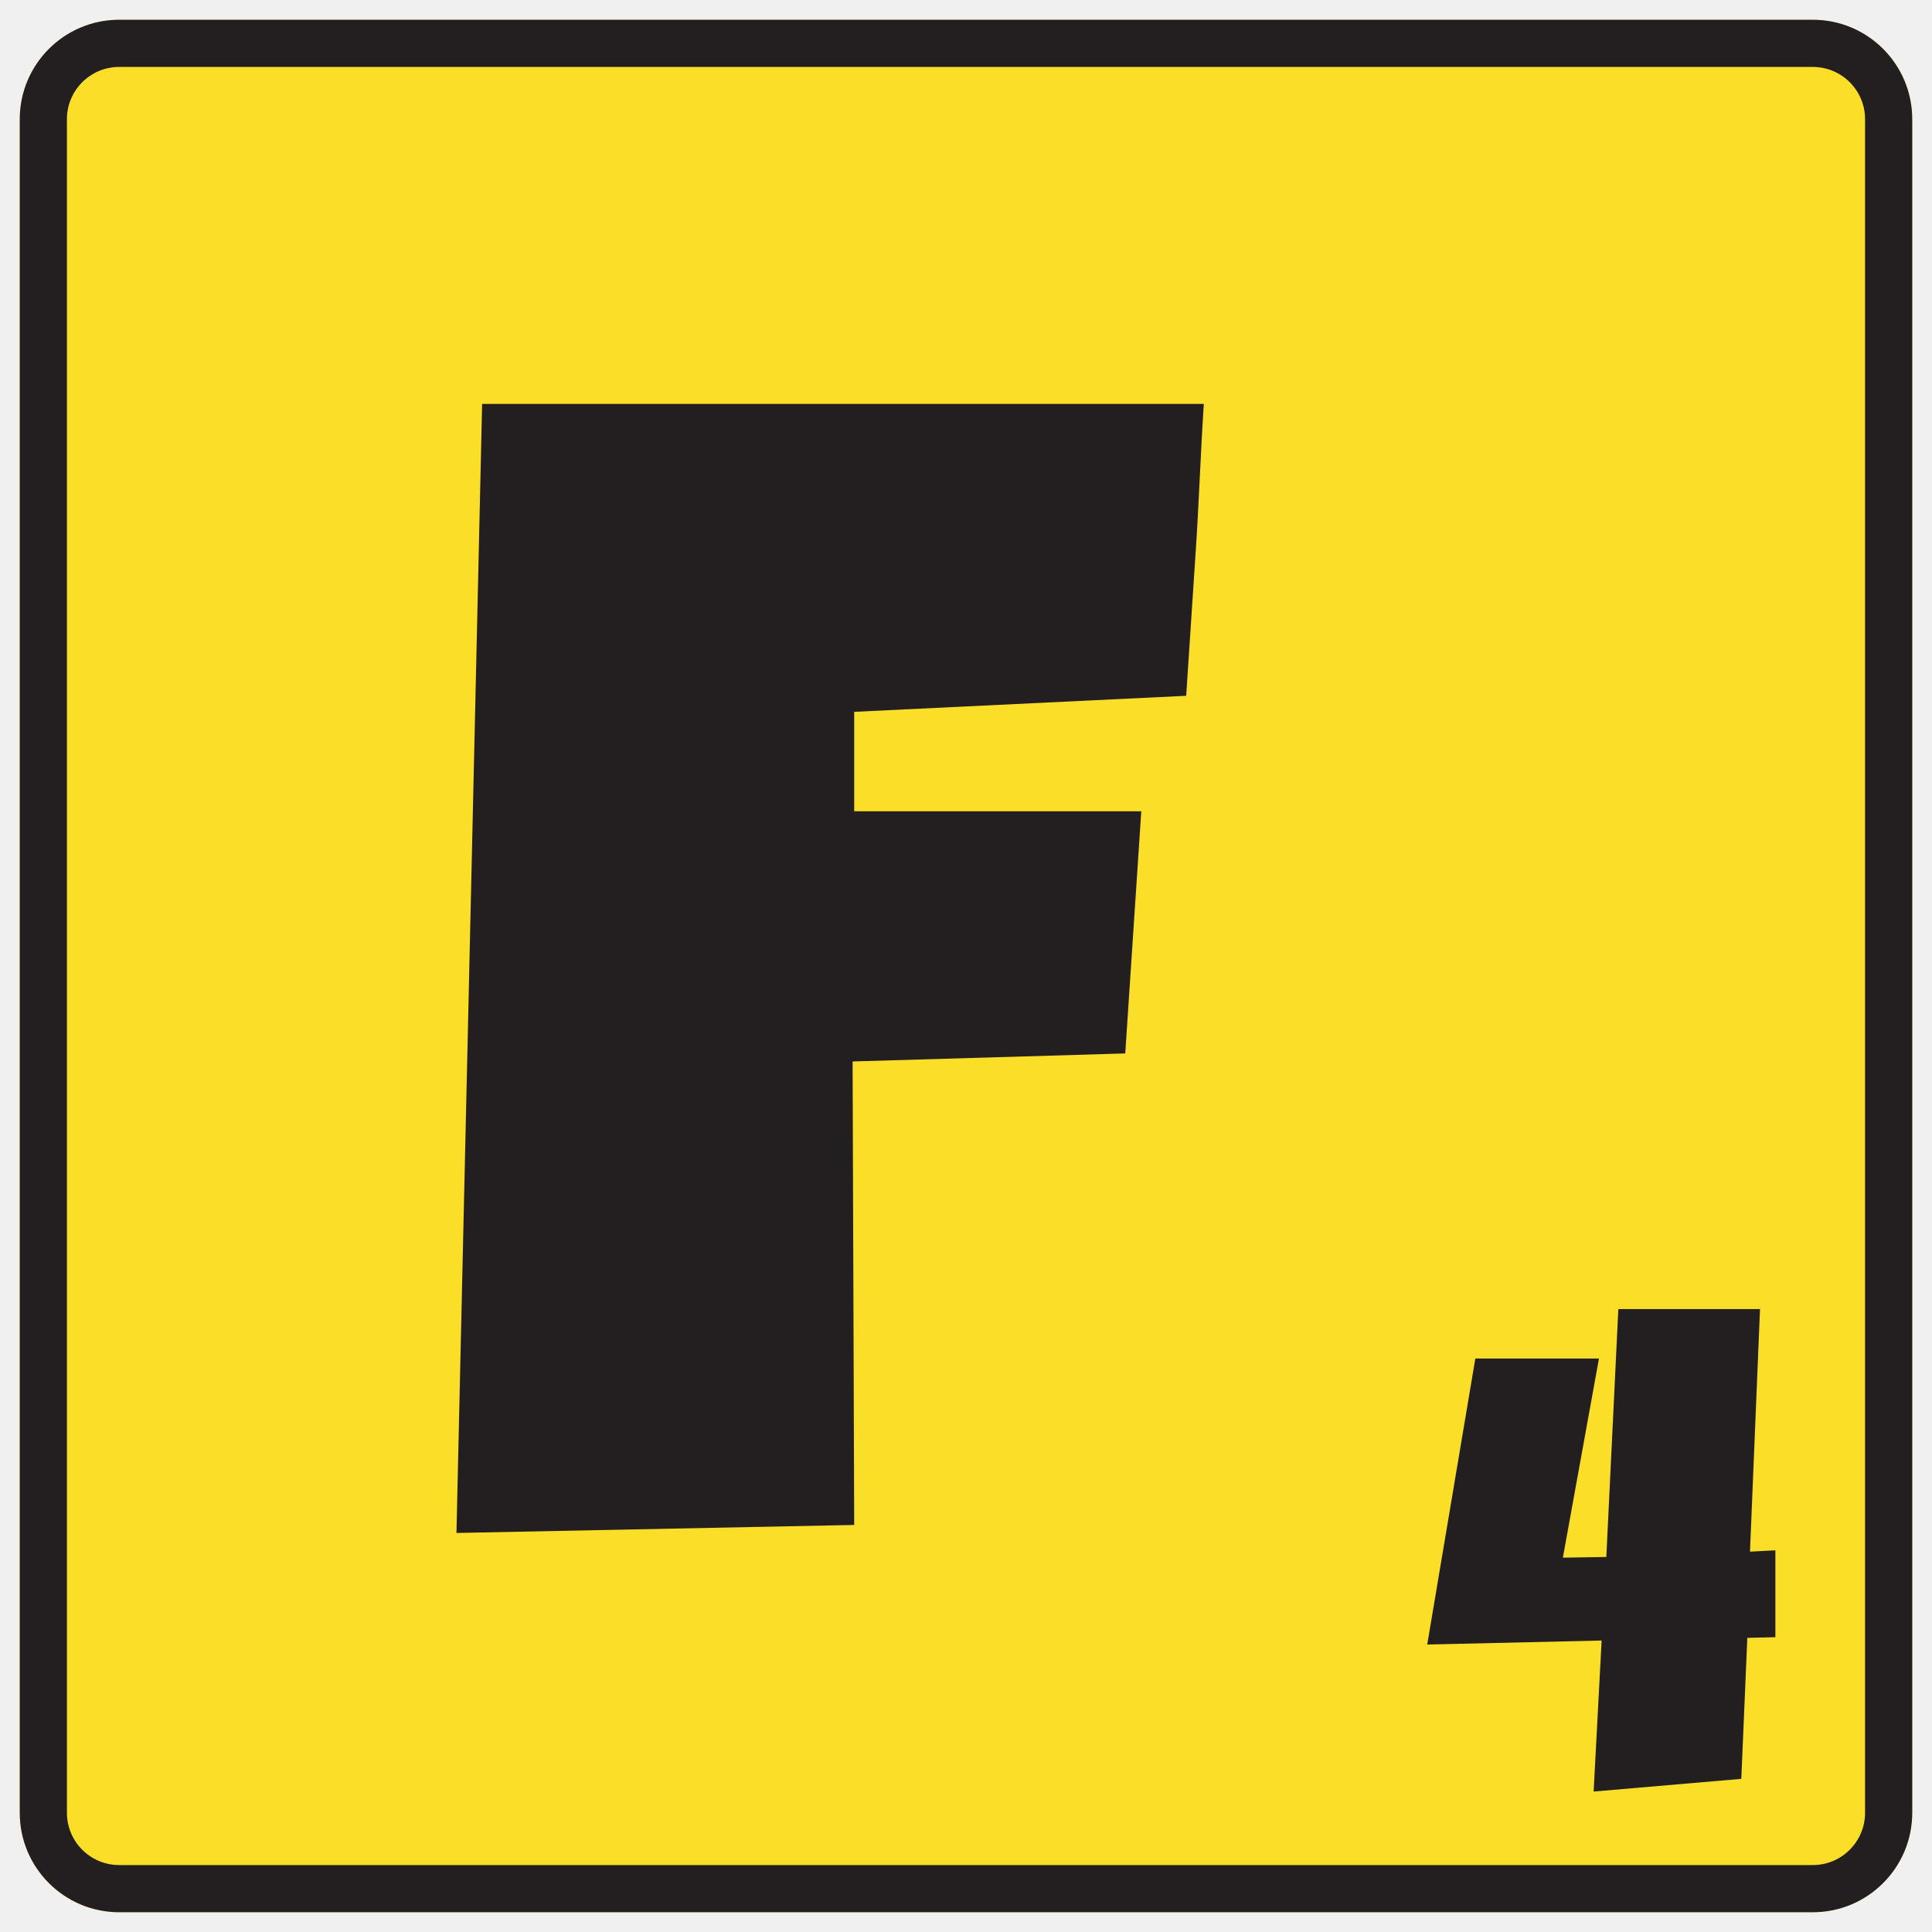
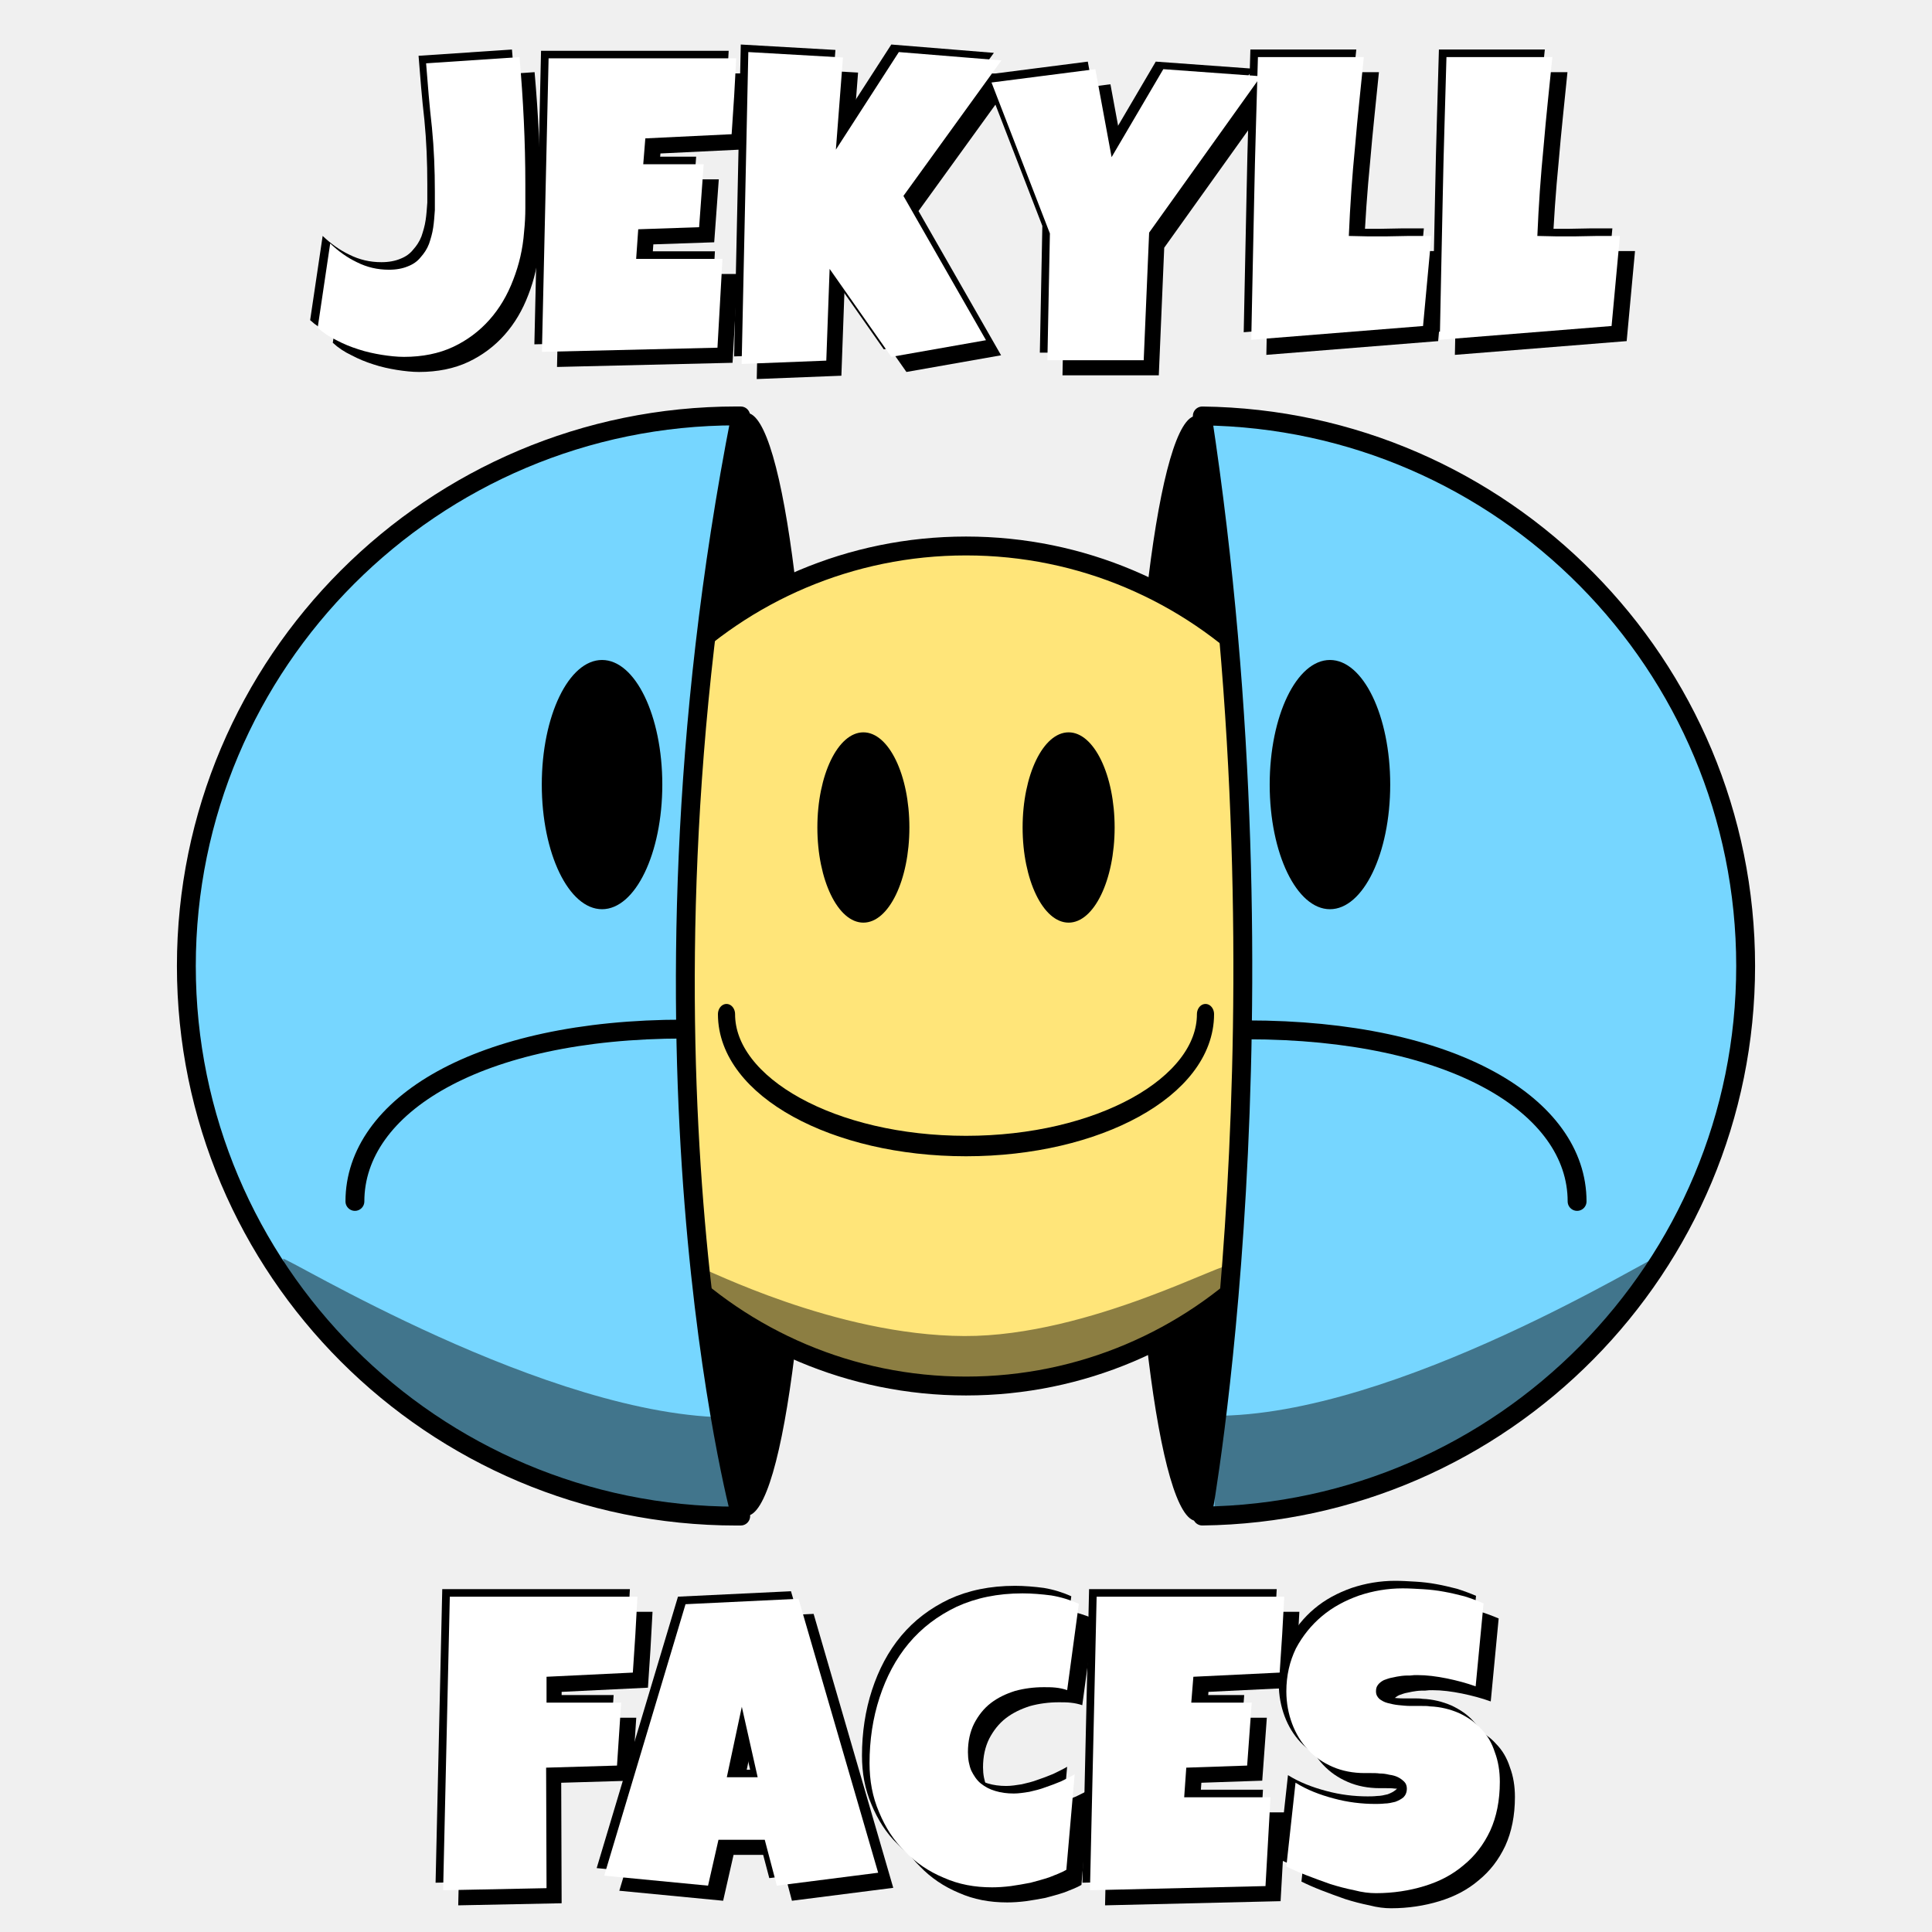
- <svg xmlns="http://www.w3.org/2000/svg" width="100%" height="100%" viewBox="0 0 1024 1024" version="1.1" xml:space="preserve" style="fill-rule:evenodd;clip-rule:evenodd;stroke-linejoin:round;stroke-miterlimit:2;">
+ <svg xmlns="http://www.w3.org/2000/svg" width="100%" height="100%" viewBox="0 0 1024 1024" version="1.1" xml:space="preserve" style="fill-rule:evenodd;clip-rule:evenodd;stroke-linecap:round;stroke-linejoin:round;stroke-miterlimit:1.5;">
+   <g>
+     <g transform="matrix(1,0,0,1.01195,243.613,-6.45558)">
+       <ellipse cx="390.63" cy="513.563" rx="36.095" ry="289.456" />
+     </g>
+     <g transform="matrix(1,0,0,1.00984,5,-7.4957)">
+       <ellipse cx="390.63" cy="513.563" rx="36.095" ry="289.456" />
+     </g>
+     <g transform="matrix(0.763549,0,0,0.763549,131.764,29.2252)">
+       <circle cx="497.985" cy="632.277" r="291.558" style="fill:rgb(255,229,121);stroke:black;stroke-width:13.1px;" />
+     </g>
+     <g transform="matrix(0.640371,1.50849e-17,1.50849e-17,0.763549,176.535,75.9145)">
+       <path d="M722.082,604.565C722.082,655.089 633.261,696.107 523.86,696.107C414.458,696.107 325.638,655.089 325.638,604.565" style="fill:none;stroke:black;stroke-width:14.19px;" />
+     </g>
+     <g transform="matrix(0.763549,0,0,0.763549,134.767,120.942)">
+       <ellipse cx="422.818" cy="416.009" rx="31.938" ry="66.05" />
+     </g>
+     <g transform="matrix(0.763549,0,0,0.763549,243.549,120.942)">
+       <ellipse cx="422.818" cy="416.009" rx="31.938" ry="66.05" />
+     </g>
+     <g transform="matrix(1,0,0,1,121.669,-5.68434e-14)">
+       <path d="M515.573,220.463C674.845,222.38 803.558,352.277 803.558,512C803.558,671.723 674.845,801.62 515.573,803.537C515.573,803.537 563.91,538.558 515.573,220.463Z" style="fill:rgb(118,214,255);stroke:black;stroke-width:10px;" />
+     </g>
+     <g transform="matrix(1,0,0,1,282.085,-0.157976)">
+       <ellipse cx="422.818" cy="416.009" rx="31.938" ry="66.05" />
+     </g>
+     <g transform="matrix(1,0,0,1,-121.669,0)">
+       <path d="M514.258,803.55C513.506,803.555 512.753,803.558 512,803.558C351.085,803.558 220.442,672.915 220.442,512C220.442,351.085 351.085,220.442 512,220.442C512.753,220.442 513.506,220.445 514.258,220.45C448.22,556.696 514.258,803.55 514.258,803.55Z" style="fill:rgb(118,214,255);stroke:black;stroke-width:10px;" />
+     </g>
+     <g transform="matrix(1,0,0,1,-103.721,-0.157976)">
+       <ellipse cx="422.818" cy="416.009" rx="31.938" ry="66.05" />
+     </g>
+     <g transform="matrix(2.28252,0,0,1,-463.703,527.161)">
+       <path d="M488.837,143.704C487.826,175.309 460.053,205.053 427.297,205.053C394.541,205.053 367.626,170.888 366.633,145.704C366.585,144.487 396.966,180.7 427.103,180.963C456.3,181.219 488.978,139.314 488.837,143.704Z" style="fill-opacity:0.45;" />
+     </g>
+     <g transform="matrix(3.32562,0,0,2.27958,-777.215,337.872)">
+       <path d="M427.103,180.963C456.3,181.219 497.964,142.943 497.802,144.097C495.06,163.531 460.053,205.053 427.297,205.053" style="fill-opacity:0.45;" />
+     </g>
+     <g transform="matrix(-3.32562,0,0,2.27958,1808.5,338.726)">
+       <path d="M427.103,180.963C456.3,181.219 498.867,142.943 498.704,144.097C495.962,163.531 460.053,205.053 427.297,205.053" style="fill-opacity:0.45;" />
+     </g>
+     <g transform="matrix(1,0,0,-1,113.809,1241.34)">
+       <path d="M722.082,604.565C722.082,655.089 656.661,695.497 547.259,695.497" style="fill:none;stroke:black;stroke-width:10px;" />
+     </g>
+     <g transform="matrix(1,0,0,-1,-137.528,1241.34)">
+       <path d="M500.054,695.904C390.652,695.904 325.638,655.089 325.638,604.565" style="fill:none;stroke:black;stroke-width:10px;" />
+     </g>
+   </g>
  <rect id="Artboard1" x="0" y="0" width="1024" height="1024" style="fill:none;" />
  <g id="Artboard11">
-     <g transform="matrix(8.5004,0,0,8.5004,-595.656,-1162.58)">
-       <g id="Layer1">
-         <g>
-           <path d="M189.306,144.199C189.306,140.778 186.529,138 183.108,138L77.505,138C74.084,138 71.306,140.778 71.306,144.199L71.306,249.801C71.306,253.222 74.084,256 77.505,256L183.108,256C186.529,256 189.306,253.222 189.306,249.801L189.306,144.199Z" style="fill:rgb(251,222,39);" />
-           <path d="M189.306,144.199L189.306,249.801C189.306,253.222 186.529,256 183.108,256L77.505,256C74.084,256 71.306,253.222 71.306,249.801L71.306,144.199C71.306,140.778 74.084,138 77.505,138L183.108,138C186.529,138 189.306,140.778 189.306,144.199ZM186.365,144.199C186.365,142.401 184.905,140.941 183.108,140.941L77.505,140.941C75.707,140.941 74.247,142.401 74.247,144.199L74.247,249.801C74.247,251.599 75.707,253.059 77.505,253.059L183.108,253.059C184.905,253.059 186.365,251.599 186.365,249.801L186.365,144.199Z" style="fill:rgb(35,31,32);" />
-           <g transform="matrix(1,0,0,1,-74.2984,-191.073)">
-             <g transform="matrix(100,0,0,100,170.734,423.425)">
-               <path d="M0.487,-0.704C0.485,-0.674 0.484,-0.643 0.482,-0.613C0.48,-0.583 0.478,-0.553 0.476,-0.522L0.269,-0.512L0.269,-0.45L0.448,-0.45L0.438,-0.299L0.268,-0.294L0.269,-0.005L0.021,-0L0.037,-0.704L0.487,-0.704Z" style="fill:rgb(35,31,32);fill-rule:nonzero;" />
-             </g>
-           </g>
-           <g transform="matrix(1,0,0,1,5.68011,-117.332)">
-             <g transform="matrix(41.6667,0,0,41.6667,153.385,365.932)">
-               <path d="M0.521,-0.234L0.479,-0.233L0.47,-0.022L0.249,-0.003L0.261,-0.229L0,-0.223L0.072,-0.651L0.257,-0.651L0.203,-0.353L0.268,-0.354L0.286,-0.725L0.498,-0.725L0.483,-0.362L0.521,-0.364L0.521,-0.234Z" style="fill:rgb(35,31,32);fill-rule:nonzero;" />
-             </g>
-           </g>
+     <g>
+       <g transform="matrix(1,0,0,1,8,8)">
+         <g transform="matrix(221,0,0,221,169.929,186.496)">
+           <path d="M0.491,-0.402L0.491,-0.345C0.491,-0.326 0.49,-0.307 0.488,-0.288C0.485,-0.247 0.476,-0.209 0.462,-0.173C0.448,-0.136 0.429,-0.104 0.405,-0.077C0.381,-0.05 0.352,-0.028 0.318,-0.012C0.284,0.004 0.244,0.012 0.2,0.012C0.183,0.012 0.165,0.01 0.146,0.007C0.128,0.004 0.109,0 0.091,-0.006C0.072,-0.012 0.055,-0.019 0.038,-0.028C0.021,-0.036 0.006,-0.046 -0.007,-0.058L0.023,-0.26C0.043,-0.241 0.064,-0.226 0.087,-0.215C0.111,-0.203 0.136,-0.197 0.164,-0.197C0.182,-0.197 0.197,-0.2 0.209,-0.205C0.222,-0.21 0.232,-0.217 0.24,-0.227C0.248,-0.236 0.255,-0.246 0.26,-0.259C0.264,-0.271 0.268,-0.284 0.27,-0.298C0.272,-0.311 0.273,-0.326 0.274,-0.34C0.274,-0.355 0.274,-0.369 0.274,-0.384C0.274,-0.436 0.272,-0.487 0.267,-0.538C0.261,-0.59 0.257,-0.641 0.253,-0.692L0.477,-0.707C0.486,-0.605 0.491,-0.504 0.491,-0.402Z" style="fill-rule:nonzero;" />
        </g>
+         <g transform="matrix(221,0,0,221,282.587,186.496)">
+           <path d="M0.487,-0.704C0.485,-0.674 0.484,-0.643 0.482,-0.613C0.48,-0.583 0.478,-0.553 0.476,-0.522L0.269,-0.512L0.264,-0.45L0.409,-0.45L0.398,-0.299L0.252,-0.294L0.247,-0.223L0.454,-0.223C0.452,-0.187 0.45,-0.151 0.448,-0.116C0.446,-0.081 0.444,-0.045 0.442,-0.01L0.021,-0L0.037,-0.704L0.487,-0.704Z" style="fill-rule:nonzero;" />
+         </g>
+         <g transform="matrix(221,0,0,221,388.447,186.496)">
+           <path d="M0.644,-0.699L0.409,-0.374L0.607,-0.028L0.38,0.012L0.232,-0.199L0.224,0.021L0.021,0.029L0.037,-0.719L0.264,-0.706L0.247,-0.485L0.398,-0.719L0.644,-0.699Z" style="fill-rule:nonzero;" />
+         </g>
+         <g transform="matrix(221,0,0,221,524.198,186.496)">
+           <path d="M0.652,-0.661L0.384,-0.286L0.371,0.02L0.14,0.02L0.146,-0.284L0.006,-0.646L0.255,-0.678L0.294,-0.467L0.418,-0.678L0.652,-0.661Z" style="fill-rule:nonzero;" />
+         </g>
+         <g transform="matrix(221,0,0,221,658.33,186.496)">
+           <path d="M0.454,-0.278L0.434,-0.062L0.022,-0.029C0.024,-0.143 0.027,-0.256 0.029,-0.368C0.031,-0.48 0.035,-0.593 0.038,-0.707L0.292,-0.707C0.285,-0.636 0.277,-0.565 0.271,-0.493C0.264,-0.422 0.259,-0.351 0.256,-0.278C0.271,-0.278 0.286,-0.277 0.301,-0.277L0.347,-0.277C0.365,-0.277 0.383,-0.278 0.4,-0.278C0.418,-0.278 0.436,-0.278 0.454,-0.278Z" style="fill-rule:nonzero;" />
+         </g>
+         <g transform="matrix(221,0,0,221,758.255,186.496)">
+           <path d="M0.454,-0.278L0.434,-0.062L0.022,-0.029C0.024,-0.143 0.027,-0.256 0.029,-0.368C0.031,-0.48 0.035,-0.593 0.038,-0.707L0.292,-0.707C0.285,-0.636 0.277,-0.565 0.271,-0.493C0.264,-0.422 0.259,-0.351 0.256,-0.278C0.271,-0.278 0.286,-0.277 0.301,-0.277L0.347,-0.277C0.365,-0.277 0.383,-0.278 0.4,-0.278C0.418,-0.278 0.436,-0.278 0.454,-0.278Z" style="fill-rule:nonzero;" />
+         </g>
+       </g>
+       <g transform="matrix(1,0,0,1,-4,-4)">
+         <g transform="matrix(221,0,0,221,169.929,186.496)">
+           <path d="M0.491,-0.402L0.491,-0.345C0.491,-0.326 0.49,-0.307 0.488,-0.288C0.485,-0.247 0.476,-0.209 0.462,-0.173C0.448,-0.136 0.429,-0.104 0.405,-0.077C0.381,-0.05 0.352,-0.028 0.318,-0.012C0.284,0.004 0.244,0.012 0.2,0.012C0.183,0.012 0.165,0.01 0.146,0.007C0.128,0.004 0.109,0 0.091,-0.006C0.072,-0.012 0.055,-0.019 0.038,-0.028C0.021,-0.036 0.006,-0.046 -0.007,-0.058L0.023,-0.26C0.043,-0.241 0.064,-0.226 0.087,-0.215C0.111,-0.203 0.136,-0.197 0.164,-0.197C0.182,-0.197 0.197,-0.2 0.209,-0.205C0.222,-0.21 0.232,-0.217 0.24,-0.227C0.248,-0.236 0.255,-0.246 0.26,-0.259C0.264,-0.271 0.268,-0.284 0.27,-0.298C0.272,-0.311 0.273,-0.326 0.274,-0.34C0.274,-0.355 0.274,-0.369 0.274,-0.384C0.274,-0.436 0.272,-0.487 0.267,-0.538C0.261,-0.59 0.257,-0.641 0.253,-0.692L0.477,-0.707C0.486,-0.605 0.491,-0.504 0.491,-0.402Z" style="fill-rule:nonzero;" />
+         </g>
+         <g transform="matrix(221,0,0,221,282.587,186.496)">
+           <path d="M0.487,-0.704C0.485,-0.674 0.484,-0.643 0.482,-0.613C0.48,-0.583 0.478,-0.553 0.476,-0.522L0.269,-0.512L0.264,-0.45L0.409,-0.45L0.398,-0.299L0.252,-0.294L0.247,-0.223L0.454,-0.223C0.452,-0.187 0.45,-0.151 0.448,-0.116C0.446,-0.081 0.444,-0.045 0.442,-0.01L0.021,-0L0.037,-0.704L0.487,-0.704Z" style="fill-rule:nonzero;" />
+         </g>
+         <g transform="matrix(221,0,0,221,388.447,186.496)">
+           <path d="M0.644,-0.699L0.409,-0.374L0.607,-0.028L0.38,0.012L0.232,-0.199L0.224,0.021L0.021,0.029L0.037,-0.719L0.264,-0.706L0.247,-0.485L0.398,-0.719L0.644,-0.699Z" style="fill-rule:nonzero;" />
+         </g>
+         <g transform="matrix(221,0,0,221,524.198,186.496)">
+           <path d="M0.652,-0.661L0.384,-0.286L0.371,0.02L0.14,0.02L0.146,-0.284L0.006,-0.646L0.255,-0.678L0.294,-0.467L0.418,-0.678L0.652,-0.661Z" style="fill-rule:nonzero;" />
+         </g>
+         <g transform="matrix(221,0,0,221,658.33,186.496)">
+           <path d="M0.454,-0.278L0.434,-0.062L0.022,-0.029C0.024,-0.143 0.027,-0.256 0.029,-0.368C0.031,-0.48 0.035,-0.593 0.038,-0.707L0.292,-0.707C0.285,-0.636 0.277,-0.565 0.271,-0.493C0.264,-0.422 0.259,-0.351 0.256,-0.278C0.271,-0.278 0.286,-0.277 0.301,-0.277L0.347,-0.277C0.365,-0.277 0.383,-0.278 0.4,-0.278C0.418,-0.278 0.436,-0.278 0.454,-0.278Z" style="fill-rule:nonzero;" />
+         </g>
+         <g transform="matrix(221,0,0,221,758.255,186.496)">
+           <path d="M0.454,-0.278L0.434,-0.062L0.022,-0.029C0.024,-0.143 0.027,-0.256 0.029,-0.368C0.031,-0.48 0.035,-0.593 0.038,-0.707L0.292,-0.707C0.285,-0.636 0.277,-0.565 0.271,-0.493C0.264,-0.422 0.259,-0.351 0.256,-0.278C0.271,-0.278 0.286,-0.277 0.301,-0.277L0.347,-0.277C0.365,-0.277 0.383,-0.278 0.4,-0.278C0.418,-0.278 0.436,-0.278 0.454,-0.278Z" style="fill-rule:nonzero;" />
+         </g>
+       </g>
+       <g transform="matrix(221,0,0,221,169.929,186.496)">
+         <path d="M0.491,-0.402L0.491,-0.345C0.491,-0.326 0.49,-0.307 0.488,-0.288C0.485,-0.247 0.476,-0.209 0.462,-0.173C0.448,-0.136 0.429,-0.104 0.405,-0.077C0.381,-0.05 0.352,-0.028 0.318,-0.012C0.284,0.004 0.244,0.012 0.2,0.012C0.183,0.012 0.165,0.01 0.146,0.007C0.128,0.004 0.109,0 0.091,-0.006C0.072,-0.012 0.055,-0.019 0.038,-0.028C0.021,-0.036 0.006,-0.046 -0.007,-0.058L0.023,-0.26C0.043,-0.241 0.064,-0.226 0.087,-0.215C0.111,-0.203 0.136,-0.197 0.164,-0.197C0.182,-0.197 0.197,-0.2 0.209,-0.205C0.222,-0.21 0.232,-0.217 0.24,-0.227C0.248,-0.236 0.255,-0.246 0.26,-0.259C0.264,-0.271 0.268,-0.284 0.27,-0.298C0.272,-0.311 0.273,-0.326 0.274,-0.34C0.274,-0.355 0.274,-0.369 0.274,-0.384C0.274,-0.436 0.272,-0.487 0.267,-0.538C0.261,-0.59 0.257,-0.641 0.253,-0.692L0.477,-0.707C0.486,-0.605 0.491,-0.504 0.491,-0.402Z" style="fill:white;fill-rule:nonzero;" />
+       </g>
+       <g transform="matrix(221,0,0,221,282.587,186.496)">
+         <path d="M0.487,-0.704C0.485,-0.674 0.484,-0.643 0.482,-0.613C0.48,-0.583 0.478,-0.553 0.476,-0.522L0.269,-0.512L0.264,-0.45L0.409,-0.45L0.398,-0.299L0.252,-0.294L0.247,-0.223L0.454,-0.223C0.452,-0.187 0.45,-0.151 0.448,-0.116C0.446,-0.081 0.444,-0.045 0.442,-0.01L0.021,-0L0.037,-0.704L0.487,-0.704Z" style="fill:white;fill-rule:nonzero;" />
+       </g>
+       <g transform="matrix(221,0,0,221,388.447,186.496)">
+         <path d="M0.644,-0.699L0.409,-0.374L0.607,-0.028L0.38,0.012L0.232,-0.199L0.224,0.021L0.021,0.029L0.037,-0.719L0.264,-0.706L0.247,-0.485L0.398,-0.719L0.644,-0.699Z" style="fill:white;fill-rule:nonzero;" />
+       </g>
+       <g transform="matrix(221,0,0,221,524.198,186.496)">
+         <path d="M0.652,-0.661L0.384,-0.286L0.371,0.02L0.14,0.02L0.146,-0.284L0.006,-0.646L0.255,-0.678L0.294,-0.467L0.418,-0.678L0.652,-0.661Z" style="fill:white;fill-rule:nonzero;" />
+       </g>
+       <g transform="matrix(221,0,0,221,658.33,186.496)">
+         <path d="M0.454,-0.278L0.434,-0.062L0.022,-0.029C0.024,-0.143 0.027,-0.256 0.029,-0.368C0.031,-0.48 0.035,-0.593 0.038,-0.707L0.292,-0.707C0.285,-0.636 0.277,-0.565 0.271,-0.493C0.264,-0.422 0.259,-0.351 0.256,-0.278C0.271,-0.278 0.286,-0.277 0.301,-0.277L0.347,-0.277C0.365,-0.277 0.383,-0.278 0.4,-0.278C0.418,-0.278 0.436,-0.278 0.454,-0.278Z" style="fill:white;fill-rule:nonzero;" />
+       </g>
+       <g transform="matrix(221,0,0,221,758.255,186.496)">
+         <path d="M0.454,-0.278L0.434,-0.062L0.022,-0.029C0.024,-0.143 0.027,-0.256 0.029,-0.368C0.031,-0.48 0.035,-0.593 0.038,-0.707L0.292,-0.707C0.285,-0.636 0.277,-0.565 0.271,-0.493C0.264,-0.422 0.259,-0.351 0.256,-0.278C0.271,-0.278 0.286,-0.277 0.301,-0.277L0.347,-0.277C0.365,-0.277 0.383,-0.278 0.4,-0.278C0.418,-0.278 0.436,-0.278 0.454,-0.278Z" style="fill:white;fill-rule:nonzero;" />
+       </g>
+     </g>
+     <g>
+       <g transform="matrix(1,0,0,1,8,8)">
+         <g transform="matrix(221,0,0,221,230.227,1001.87)">
+           <path d="M0.487,-0.704C0.485,-0.674 0.484,-0.643 0.482,-0.613C0.48,-0.583 0.478,-0.553 0.476,-0.522L0.269,-0.512L0.269,-0.45L0.448,-0.45L0.438,-0.299L0.268,-0.294L0.269,-0.005L0.021,-0L0.037,-0.704L0.487,-0.704Z" style="fill-rule:nonzero;" />
+         </g>
+         <g transform="matrix(221,0,0,221,323.785,1001.87)">
+           <path d="M0.641,-0.042L0.398,-0.011L0.369,-0.121L0.258,-0.121L0.233,-0.011L-0.016,-0.035L0.179,-0.686L0.45,-0.699L0.641,-0.042ZM0.352,-0.271L0.314,-0.44L0.278,-0.271L0.352,-0.271Z" style="fill-rule:nonzero;" />
+         </g>
+         <g transform="matrix(221,0,0,221,459.321,1001.87)">
+           <path d="M0.509,-0.687L0.481,-0.48C0.472,-0.483 0.463,-0.485 0.453,-0.486C0.444,-0.487 0.434,-0.487 0.425,-0.487C0.401,-0.487 0.378,-0.484 0.356,-0.478C0.334,-0.471 0.315,-0.462 0.298,-0.449C0.281,-0.436 0.268,-0.419 0.258,-0.4C0.248,-0.38 0.243,-0.357 0.243,-0.331C0.243,-0.314 0.246,-0.299 0.251,-0.287C0.257,-0.275 0.264,-0.264 0.274,-0.256C0.284,-0.248 0.295,-0.242 0.309,-0.238C0.322,-0.234 0.337,-0.232 0.353,-0.232C0.365,-0.232 0.377,-0.234 0.39,-0.236C0.403,-0.239 0.416,-0.242 0.429,-0.247C0.441,-0.251 0.454,-0.256 0.466,-0.261C0.478,-0.267 0.489,-0.272 0.499,-0.278L0.479,-0.049C0.467,-0.042 0.453,-0.037 0.438,-0.031C0.423,-0.026 0.408,-0.022 0.393,-0.018C0.377,-0.015 0.361,-0.012 0.346,-0.01C0.33,-0.008 0.315,-0.007 0.301,-0.007C0.259,-0.007 0.221,-0.014 0.185,-0.03C0.149,-0.045 0.118,-0.066 0.092,-0.093C0.065,-0.119 0.045,-0.151 0.03,-0.187C0.014,-0.224 0.007,-0.263 0.007,-0.305C0.007,-0.36 0.015,-0.413 0.031,-0.462C0.047,-0.511 0.07,-0.555 0.101,-0.592C0.132,-0.629 0.17,-0.658 0.216,-0.68C0.262,-0.701 0.314,-0.712 0.374,-0.712C0.396,-0.712 0.42,-0.71 0.443,-0.707C0.467,-0.703 0.489,-0.696 0.509,-0.687Z" style="fill-rule:nonzero;" />
+         </g>
+         <g transform="matrix(221,0,0,221,573.058,1001.87)">
+           <path d="M0.487,-0.704C0.485,-0.674 0.484,-0.643 0.482,-0.613C0.48,-0.583 0.478,-0.553 0.476,-0.522L0.269,-0.512L0.264,-0.45L0.409,-0.45L0.398,-0.299L0.252,-0.294L0.247,-0.223L0.454,-0.223C0.452,-0.187 0.45,-0.151 0.448,-0.116C0.446,-0.081 0.444,-0.045 0.442,-0.01L0.021,-0L0.037,-0.704L0.487,-0.704Z" style="fill-rule:nonzero;" />
+         </g>
+         <g transform="matrix(221,0,0,221,678.918,1001.87)">
+           <path d="M0.525,-0.26C0.525,-0.215 0.517,-0.176 0.502,-0.143C0.486,-0.109 0.465,-0.082 0.438,-0.06C0.411,-0.037 0.38,-0.021 0.344,-0.01C0.308,0.001 0.269,0.007 0.228,0.007C0.212,0.007 0.195,0.005 0.176,0C0.156,-0.004 0.137,-0.009 0.118,-0.015C0.098,-0.022 0.079,-0.029 0.061,-0.036C0.043,-0.043 0.027,-0.05 0.013,-0.057L0.035,-0.258C0.062,-0.241 0.093,-0.229 0.127,-0.22C0.16,-0.211 0.194,-0.207 0.226,-0.207C0.232,-0.207 0.24,-0.207 0.249,-0.208C0.257,-0.208 0.266,-0.21 0.274,-0.212C0.282,-0.215 0.288,-0.218 0.294,-0.223C0.299,-0.228 0.302,-0.235 0.302,-0.244C0.302,-0.25 0.3,-0.256 0.296,-0.26C0.292,-0.264 0.287,-0.268 0.281,-0.271C0.275,-0.274 0.268,-0.276 0.26,-0.277C0.252,-0.279 0.245,-0.28 0.237,-0.28C0.23,-0.281 0.223,-0.281 0.216,-0.281L0.201,-0.281C0.173,-0.281 0.147,-0.286 0.124,-0.296C0.101,-0.306 0.082,-0.319 0.065,-0.337C0.049,-0.354 0.036,-0.375 0.027,-0.399C0.018,-0.423 0.013,-0.449 0.013,-0.477C0.013,-0.515 0.021,-0.549 0.036,-0.58C0.052,-0.61 0.073,-0.636 0.098,-0.657C0.124,-0.679 0.154,-0.695 0.188,-0.707C0.221,-0.718 0.256,-0.724 0.292,-0.724C0.307,-0.724 0.324,-0.723 0.341,-0.722C0.358,-0.721 0.375,-0.719 0.391,-0.716C0.408,-0.713 0.424,-0.709 0.44,-0.705C0.456,-0.7 0.472,-0.694 0.486,-0.688L0.467,-0.489C0.445,-0.497 0.422,-0.503 0.398,-0.508C0.373,-0.513 0.35,-0.516 0.327,-0.516C0.322,-0.516 0.317,-0.516 0.31,-0.515C0.304,-0.515 0.297,-0.515 0.289,-0.514C0.282,-0.513 0.275,-0.512 0.267,-0.51C0.26,-0.509 0.253,-0.506 0.247,-0.504C0.241,-0.501 0.236,-0.497 0.233,-0.493C0.229,-0.488 0.228,-0.483 0.228,-0.477C0.228,-0.469 0.231,-0.464 0.236,-0.459C0.241,-0.455 0.248,-0.451 0.256,-0.449C0.264,-0.447 0.272,-0.445 0.282,-0.444C0.292,-0.443 0.301,-0.442 0.311,-0.442C0.32,-0.442 0.329,-0.442 0.337,-0.442C0.345,-0.442 0.352,-0.442 0.357,-0.441C0.383,-0.44 0.406,-0.434 0.427,-0.425C0.448,-0.415 0.466,-0.403 0.48,-0.387C0.495,-0.372 0.506,-0.353 0.513,-0.331C0.521,-0.31 0.525,-0.286 0.525,-0.26Z" style="fill-rule:nonzero;" />
+         </g>
+       </g>
+       <g transform="matrix(1,0,0,1,-4,-4)">
+         <g transform="matrix(221,0,0,221,230.227,1001.87)">
+           <path d="M0.487,-0.704C0.485,-0.674 0.484,-0.643 0.482,-0.613C0.48,-0.583 0.478,-0.553 0.476,-0.522L0.269,-0.512L0.269,-0.45L0.448,-0.45L0.438,-0.299L0.268,-0.294L0.269,-0.005L0.021,-0L0.037,-0.704L0.487,-0.704Z" style="fill-rule:nonzero;" />
+         </g>
+         <g transform="matrix(221,0,0,221,323.785,1001.87)">
+           <path d="M0.641,-0.042L0.398,-0.011L0.369,-0.121L0.258,-0.121L0.233,-0.011L-0.016,-0.035L0.179,-0.686L0.45,-0.699L0.641,-0.042ZM0.352,-0.271L0.314,-0.44L0.278,-0.271L0.352,-0.271Z" style="fill-rule:nonzero;" />
+         </g>
+         <g transform="matrix(221,0,0,221,459.321,1001.87)">
+           <path d="M0.509,-0.687L0.481,-0.48C0.472,-0.483 0.463,-0.485 0.453,-0.486C0.444,-0.487 0.434,-0.487 0.425,-0.487C0.401,-0.487 0.378,-0.484 0.356,-0.478C0.334,-0.471 0.315,-0.462 0.298,-0.449C0.281,-0.436 0.268,-0.419 0.258,-0.4C0.248,-0.38 0.243,-0.357 0.243,-0.331C0.243,-0.314 0.246,-0.299 0.251,-0.287C0.257,-0.275 0.264,-0.264 0.274,-0.256C0.284,-0.248 0.295,-0.242 0.309,-0.238C0.322,-0.234 0.337,-0.232 0.353,-0.232C0.365,-0.232 0.377,-0.234 0.39,-0.236C0.403,-0.239 0.416,-0.242 0.429,-0.247C0.441,-0.251 0.454,-0.256 0.466,-0.261C0.478,-0.267 0.489,-0.272 0.499,-0.278L0.479,-0.049C0.467,-0.042 0.453,-0.037 0.438,-0.031C0.423,-0.026 0.408,-0.022 0.393,-0.018C0.377,-0.015 0.361,-0.012 0.346,-0.01C0.33,-0.008 0.315,-0.007 0.301,-0.007C0.259,-0.007 0.221,-0.014 0.185,-0.03C0.149,-0.045 0.118,-0.066 0.092,-0.093C0.065,-0.119 0.045,-0.151 0.03,-0.187C0.014,-0.224 0.007,-0.263 0.007,-0.305C0.007,-0.36 0.015,-0.413 0.031,-0.462C0.047,-0.511 0.07,-0.555 0.101,-0.592C0.132,-0.629 0.17,-0.658 0.216,-0.68C0.262,-0.701 0.314,-0.712 0.374,-0.712C0.396,-0.712 0.42,-0.71 0.443,-0.707C0.467,-0.703 0.489,-0.696 0.509,-0.687Z" style="fill-rule:nonzero;" />
+         </g>
+         <g transform="matrix(221,0,0,221,573.058,1001.87)">
+           <path d="M0.487,-0.704C0.485,-0.674 0.484,-0.643 0.482,-0.613C0.48,-0.583 0.478,-0.553 0.476,-0.522L0.269,-0.512L0.264,-0.45L0.409,-0.45L0.398,-0.299L0.252,-0.294L0.247,-0.223L0.454,-0.223C0.452,-0.187 0.45,-0.151 0.448,-0.116C0.446,-0.081 0.444,-0.045 0.442,-0.01L0.021,-0L0.037,-0.704L0.487,-0.704Z" style="fill-rule:nonzero;" />
+         </g>
+         <g transform="matrix(221,0,0,221,678.918,1001.87)">
+           <path d="M0.525,-0.26C0.525,-0.215 0.517,-0.176 0.502,-0.143C0.486,-0.109 0.465,-0.082 0.438,-0.06C0.411,-0.037 0.38,-0.021 0.344,-0.01C0.308,0.001 0.269,0.007 0.228,0.007C0.212,0.007 0.195,0.005 0.176,0C0.156,-0.004 0.137,-0.009 0.118,-0.015C0.098,-0.022 0.079,-0.029 0.061,-0.036C0.043,-0.043 0.027,-0.05 0.013,-0.057L0.035,-0.258C0.062,-0.241 0.093,-0.229 0.127,-0.22C0.16,-0.211 0.194,-0.207 0.226,-0.207C0.232,-0.207 0.24,-0.207 0.249,-0.208C0.257,-0.208 0.266,-0.21 0.274,-0.212C0.282,-0.215 0.288,-0.218 0.294,-0.223C0.299,-0.228 0.302,-0.235 0.302,-0.244C0.302,-0.25 0.3,-0.256 0.296,-0.26C0.292,-0.264 0.287,-0.268 0.281,-0.271C0.275,-0.274 0.268,-0.276 0.26,-0.277C0.252,-0.279 0.245,-0.28 0.237,-0.28C0.23,-0.281 0.223,-0.281 0.216,-0.281L0.201,-0.281C0.173,-0.281 0.147,-0.286 0.124,-0.296C0.101,-0.306 0.082,-0.319 0.065,-0.337C0.049,-0.354 0.036,-0.375 0.027,-0.399C0.018,-0.423 0.013,-0.449 0.013,-0.477C0.013,-0.515 0.021,-0.549 0.036,-0.58C0.052,-0.61 0.073,-0.636 0.098,-0.657C0.124,-0.679 0.154,-0.695 0.188,-0.707C0.221,-0.718 0.256,-0.724 0.292,-0.724C0.307,-0.724 0.324,-0.723 0.341,-0.722C0.358,-0.721 0.375,-0.719 0.391,-0.716C0.408,-0.713 0.424,-0.709 0.44,-0.705C0.456,-0.7 0.472,-0.694 0.486,-0.688L0.467,-0.489C0.445,-0.497 0.422,-0.503 0.398,-0.508C0.373,-0.513 0.35,-0.516 0.327,-0.516C0.322,-0.516 0.317,-0.516 0.31,-0.515C0.304,-0.515 0.297,-0.515 0.289,-0.514C0.282,-0.513 0.275,-0.512 0.267,-0.51C0.26,-0.509 0.253,-0.506 0.247,-0.504C0.241,-0.501 0.236,-0.497 0.233,-0.493C0.229,-0.488 0.228,-0.483 0.228,-0.477C0.228,-0.469 0.231,-0.464 0.236,-0.459C0.241,-0.455 0.248,-0.451 0.256,-0.449C0.264,-0.447 0.272,-0.445 0.282,-0.444C0.292,-0.443 0.301,-0.442 0.311,-0.442C0.32,-0.442 0.329,-0.442 0.337,-0.442C0.345,-0.442 0.352,-0.442 0.357,-0.441C0.383,-0.44 0.406,-0.434 0.427,-0.425C0.448,-0.415 0.466,-0.403 0.48,-0.387C0.495,-0.372 0.506,-0.353 0.513,-0.331C0.521,-0.31 0.525,-0.286 0.525,-0.26Z" style="fill-rule:nonzero;" />
+         </g>
+       </g>
+       <g transform="matrix(221,0,0,221,230.227,1001.87)">
+         <path d="M0.487,-0.704C0.485,-0.674 0.484,-0.643 0.482,-0.613C0.48,-0.583 0.478,-0.553 0.476,-0.522L0.269,-0.512L0.269,-0.45L0.448,-0.45L0.438,-0.299L0.268,-0.294L0.269,-0.005L0.021,-0L0.037,-0.704L0.487,-0.704Z" style="fill:white;fill-rule:nonzero;" />
+       </g>
+       <g transform="matrix(221,0,0,221,323.785,1001.87)">
+         <path d="M0.641,-0.042L0.398,-0.011L0.369,-0.121L0.258,-0.121L0.233,-0.011L-0.016,-0.035L0.179,-0.686L0.45,-0.699L0.641,-0.042ZM0.352,-0.271L0.314,-0.44L0.278,-0.271L0.352,-0.271Z" style="fill:white;fill-rule:nonzero;" />
+       </g>
+       <g transform="matrix(221,0,0,221,459.321,1001.87)">
+         <path d="M0.509,-0.687L0.481,-0.48C0.472,-0.483 0.463,-0.485 0.453,-0.486C0.444,-0.487 0.434,-0.487 0.425,-0.487C0.401,-0.487 0.378,-0.484 0.356,-0.478C0.334,-0.471 0.315,-0.462 0.298,-0.449C0.281,-0.436 0.268,-0.419 0.258,-0.4C0.248,-0.38 0.243,-0.357 0.243,-0.331C0.243,-0.314 0.246,-0.299 0.251,-0.287C0.257,-0.275 0.264,-0.264 0.274,-0.256C0.284,-0.248 0.295,-0.242 0.309,-0.238C0.322,-0.234 0.337,-0.232 0.353,-0.232C0.365,-0.232 0.377,-0.234 0.39,-0.236C0.403,-0.239 0.416,-0.242 0.429,-0.247C0.441,-0.251 0.454,-0.256 0.466,-0.261C0.478,-0.267 0.489,-0.272 0.499,-0.278L0.479,-0.049C0.467,-0.042 0.453,-0.037 0.438,-0.031C0.423,-0.026 0.408,-0.022 0.393,-0.018C0.377,-0.015 0.361,-0.012 0.346,-0.01C0.33,-0.008 0.315,-0.007 0.301,-0.007C0.259,-0.007 0.221,-0.014 0.185,-0.03C0.149,-0.045 0.118,-0.066 0.092,-0.093C0.065,-0.119 0.045,-0.151 0.03,-0.187C0.014,-0.224 0.007,-0.263 0.007,-0.305C0.007,-0.36 0.015,-0.413 0.031,-0.462C0.047,-0.511 0.07,-0.555 0.101,-0.592C0.132,-0.629 0.17,-0.658 0.216,-0.68C0.262,-0.701 0.314,-0.712 0.374,-0.712C0.396,-0.712 0.42,-0.71 0.443,-0.707C0.467,-0.703 0.489,-0.696 0.509,-0.687Z" style="fill:white;fill-rule:nonzero;" />
+       </g>
+       <g transform="matrix(221,0,0,221,573.058,1001.87)">
+         <path d="M0.487,-0.704C0.485,-0.674 0.484,-0.643 0.482,-0.613C0.48,-0.583 0.478,-0.553 0.476,-0.522L0.269,-0.512L0.264,-0.45L0.409,-0.45L0.398,-0.299L0.252,-0.294L0.247,-0.223L0.454,-0.223C0.452,-0.187 0.45,-0.151 0.448,-0.116C0.446,-0.081 0.444,-0.045 0.442,-0.01L0.021,-0L0.037,-0.704L0.487,-0.704Z" style="fill:white;fill-rule:nonzero;" />
+       </g>
+       <g transform="matrix(221,0,0,221,678.918,1001.87)">
+         <path d="M0.525,-0.26C0.525,-0.215 0.517,-0.176 0.502,-0.143C0.486,-0.109 0.465,-0.082 0.438,-0.06C0.411,-0.037 0.38,-0.021 0.344,-0.01C0.308,0.001 0.269,0.007 0.228,0.007C0.212,0.007 0.195,0.005 0.176,0C0.156,-0.004 0.137,-0.009 0.118,-0.015C0.098,-0.022 0.079,-0.029 0.061,-0.036C0.043,-0.043 0.027,-0.05 0.013,-0.057L0.035,-0.258C0.062,-0.241 0.093,-0.229 0.127,-0.22C0.16,-0.211 0.194,-0.207 0.226,-0.207C0.232,-0.207 0.24,-0.207 0.249,-0.208C0.257,-0.208 0.266,-0.21 0.274,-0.212C0.282,-0.215 0.288,-0.218 0.294,-0.223C0.299,-0.228 0.302,-0.235 0.302,-0.244C0.302,-0.25 0.3,-0.256 0.296,-0.26C0.292,-0.264 0.287,-0.268 0.281,-0.271C0.275,-0.274 0.268,-0.276 0.26,-0.277C0.252,-0.279 0.245,-0.28 0.237,-0.28C0.23,-0.281 0.223,-0.281 0.216,-0.281L0.201,-0.281C0.173,-0.281 0.147,-0.286 0.124,-0.296C0.101,-0.306 0.082,-0.319 0.065,-0.337C0.049,-0.354 0.036,-0.375 0.027,-0.399C0.018,-0.423 0.013,-0.449 0.013,-0.477C0.013,-0.515 0.021,-0.549 0.036,-0.58C0.052,-0.61 0.073,-0.636 0.098,-0.657C0.124,-0.679 0.154,-0.695 0.188,-0.707C0.221,-0.718 0.256,-0.724 0.292,-0.724C0.307,-0.724 0.324,-0.723 0.341,-0.722C0.358,-0.721 0.375,-0.719 0.391,-0.716C0.408,-0.713 0.424,-0.709 0.44,-0.705C0.456,-0.7 0.472,-0.694 0.486,-0.688L0.467,-0.489C0.445,-0.497 0.422,-0.503 0.398,-0.508C0.373,-0.513 0.35,-0.516 0.327,-0.516C0.322,-0.516 0.317,-0.516 0.31,-0.515C0.304,-0.515 0.297,-0.515 0.289,-0.514C0.282,-0.513 0.275,-0.512 0.267,-0.51C0.26,-0.509 0.253,-0.506 0.247,-0.504C0.241,-0.501 0.236,-0.497 0.233,-0.493C0.229,-0.488 0.228,-0.483 0.228,-0.477C0.228,-0.469 0.231,-0.464 0.236,-0.459C0.241,-0.455 0.248,-0.451 0.256,-0.449C0.264,-0.447 0.272,-0.445 0.282,-0.444C0.292,-0.443 0.301,-0.442 0.311,-0.442C0.32,-0.442 0.329,-0.442 0.337,-0.442C0.345,-0.442 0.352,-0.442 0.357,-0.441C0.383,-0.44 0.406,-0.434 0.427,-0.425C0.448,-0.415 0.466,-0.403 0.48,-0.387C0.495,-0.372 0.506,-0.353 0.513,-0.331C0.521,-0.31 0.525,-0.286 0.525,-0.26Z" style="fill:white;fill-rule:nonzero;" />
      </g>
    </g>
  </g>
</svg>
